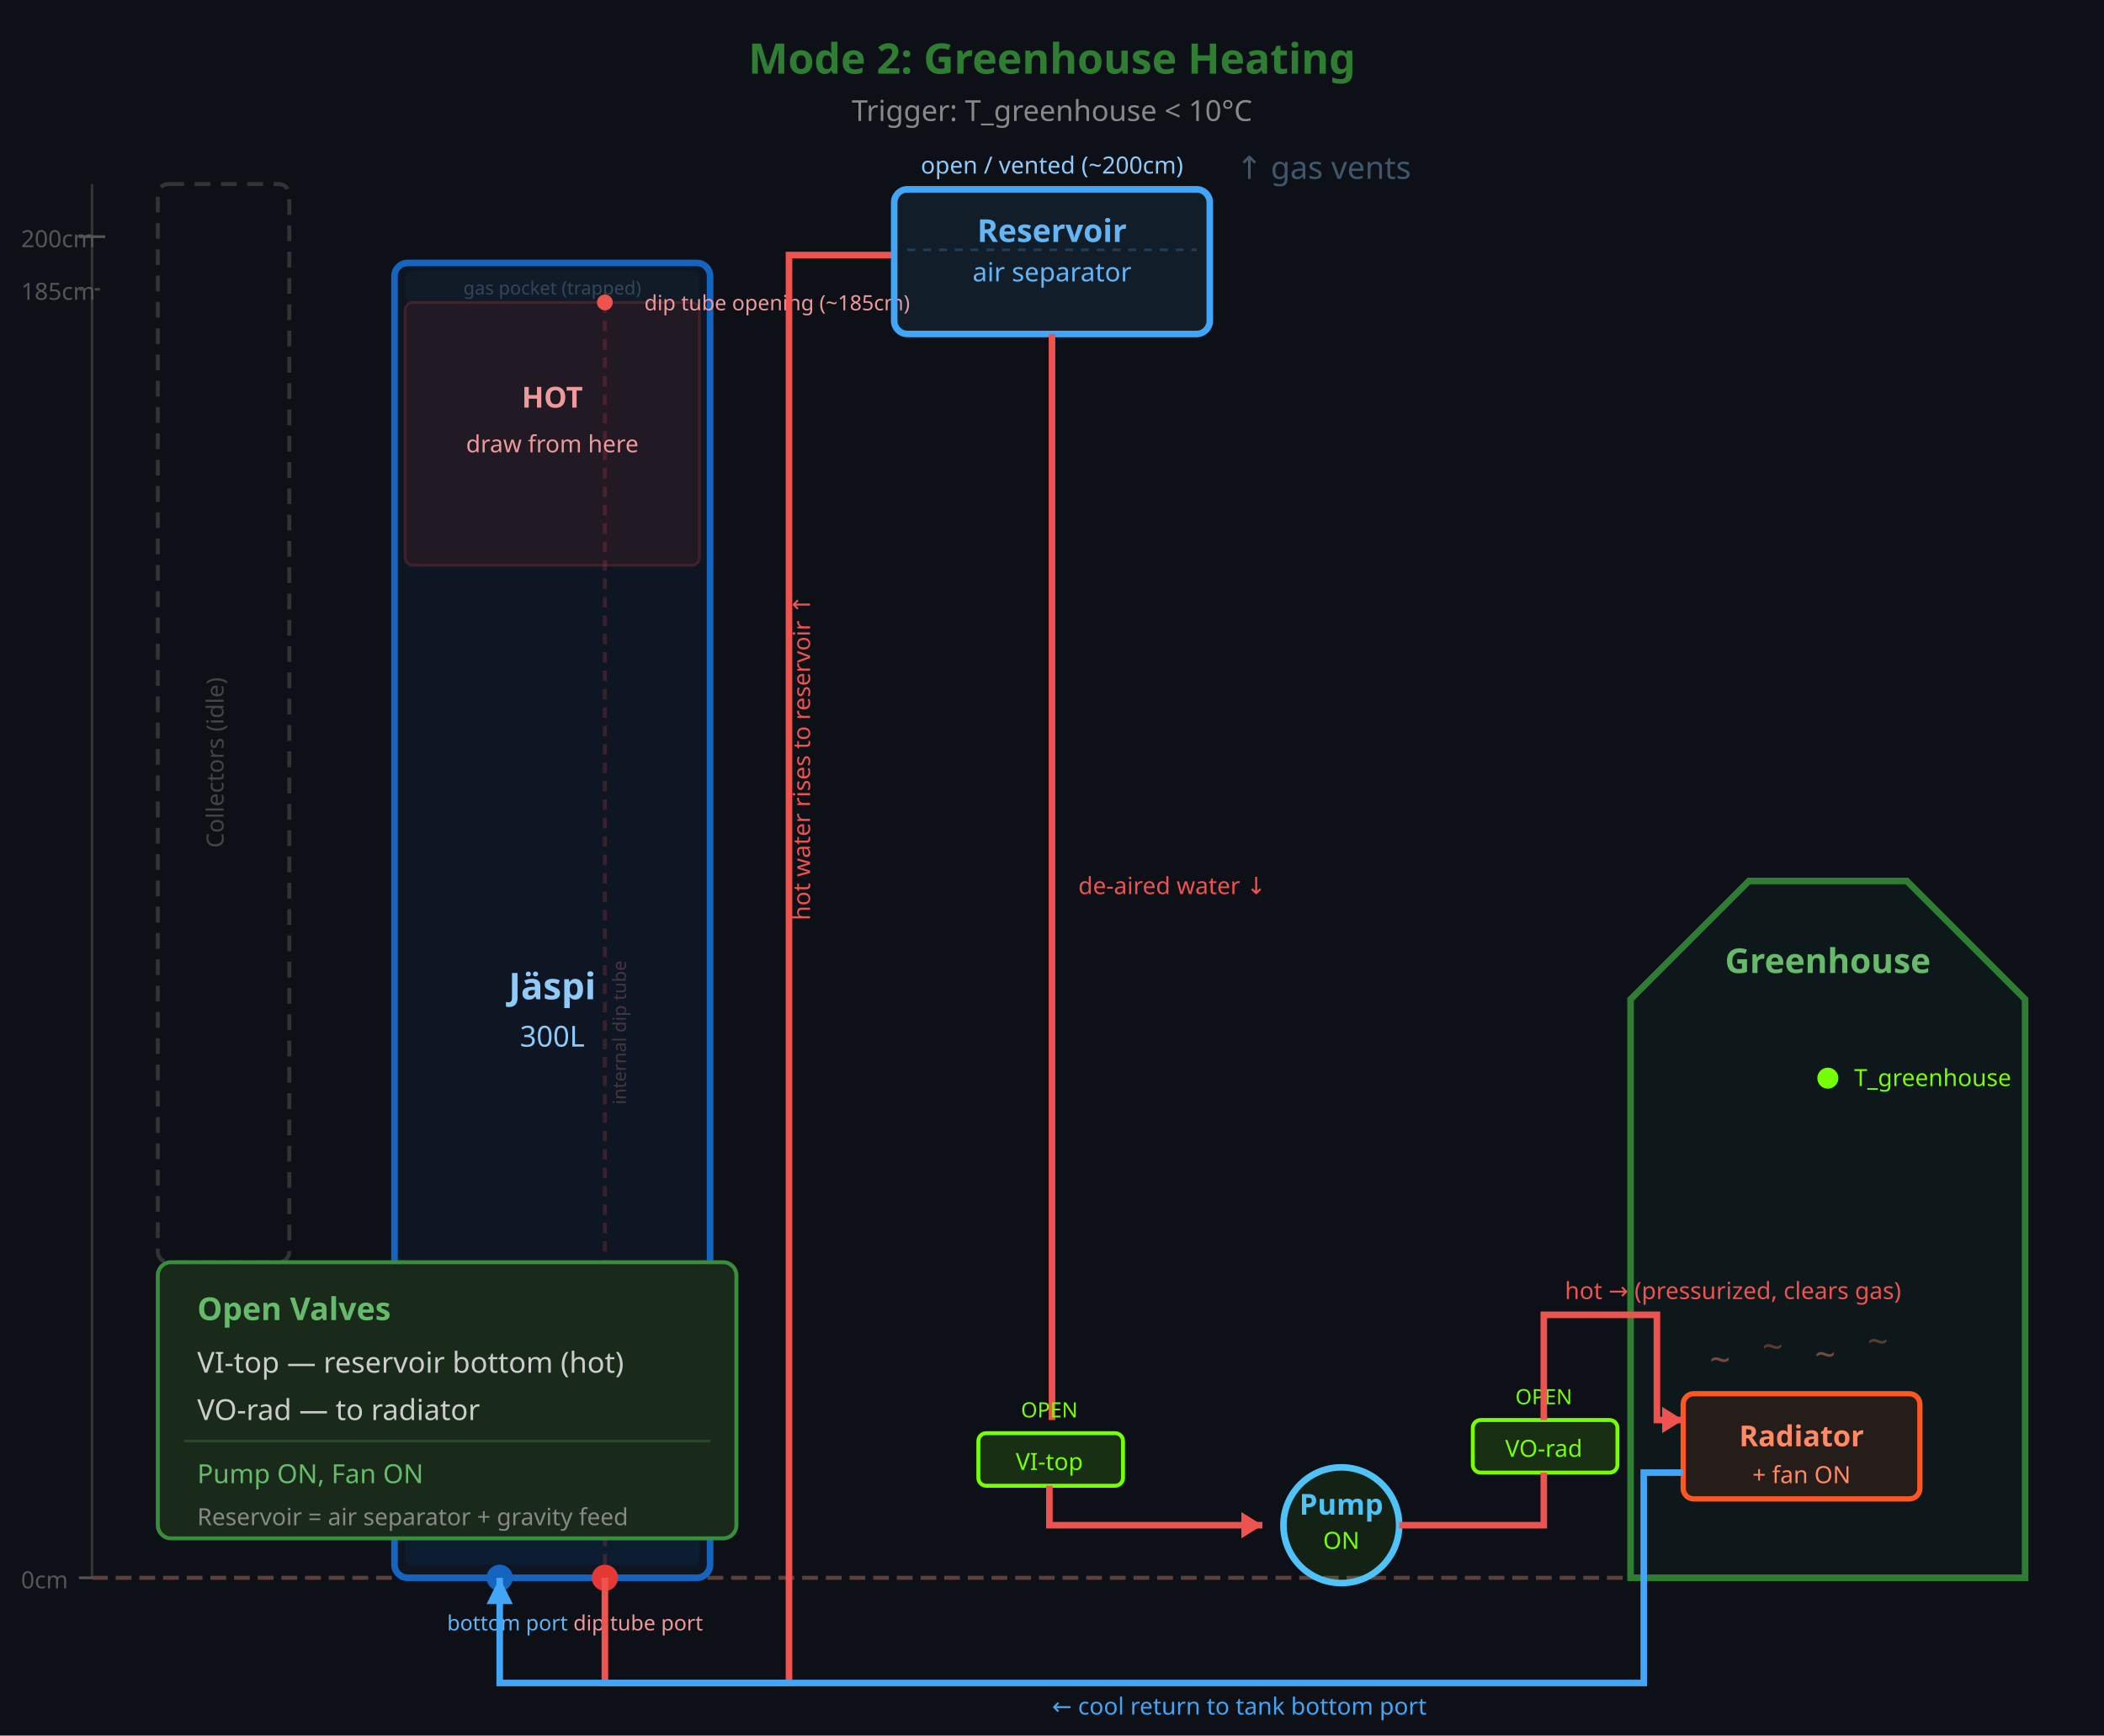
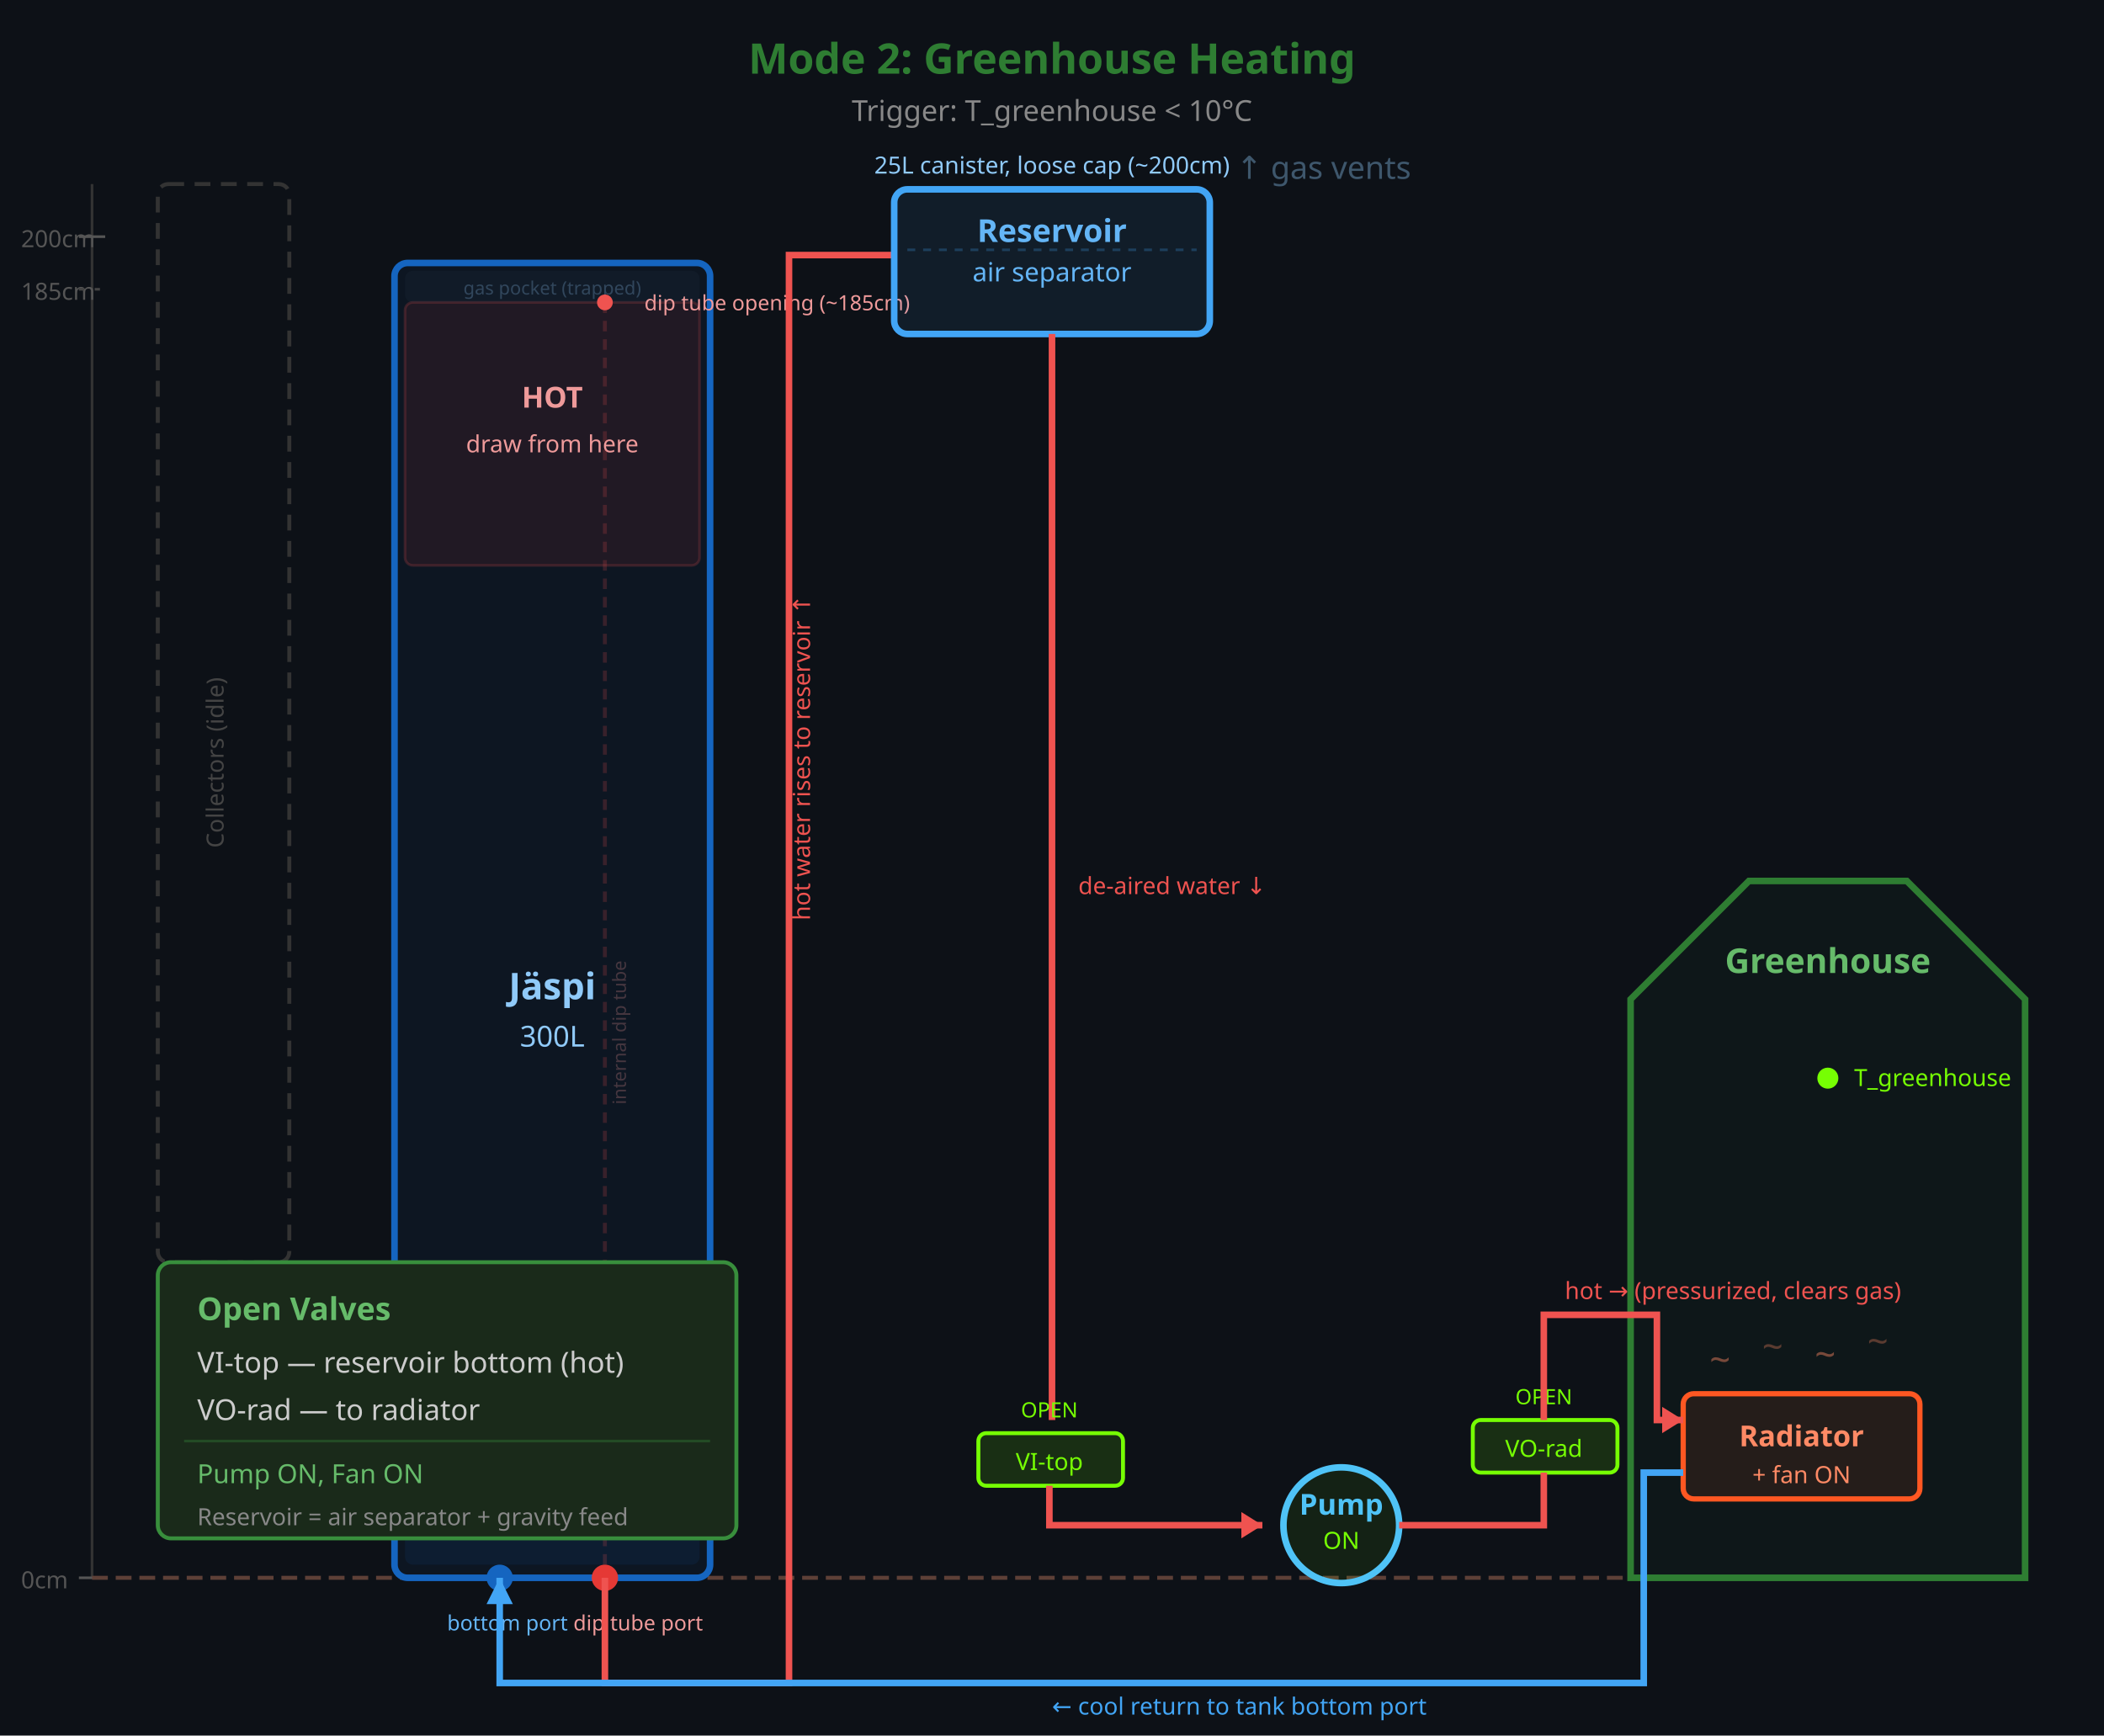
<svg xmlns="http://www.w3.org/2000/svg" viewBox="0 0 800 660" font-family="sans-serif" font-size="12">
  <rect width="800" height="660" fill="#0d1117" />
  <text x="400" y="28" fill="#2e7d32" text-anchor="middle" font-size="16" font-weight="bold">Mode 2: Greenhouse Heating</text>
  <text x="400" y="46" fill="#888" text-anchor="middle" font-size="11">Trigger: T_greenhouse &lt; 10°C</text>
  <line x1="35" y1="70" x2="35" y2="600" stroke="#333" stroke-width="1" />
  <text x="8" y="94" fill="#555" font-size="9">200cm</text>
  <line x1="30" y1="90" x2="40" y2="90" stroke="#555" />
  <text x="8" y="114" fill="#555" font-size="9">185cm</text>
  <line x1="30" y1="110" x2="40" y2="110" stroke="#444" stroke-dasharray="2,4" />
  <text x="8" y="604" fill="#555" font-size="9">0cm</text>
  <line x1="30" y1="600" x2="40" y2="600" stroke="#555" />
  <line x1="35" y1="600" x2="770" y2="600" stroke="#5d4037" stroke-width="1.5" stroke-dasharray="6,3" />
  <rect x="60" y="70" width="50" height="410" fill="none" stroke="#333" stroke-width="1.5" stroke-dasharray="6,4" rx="4" />
  <text x="85" y="290" fill="#444" text-anchor="middle" font-size="9" transform="rotate(-90 85 290)">Collectors (idle)</text>
  <rect x="150" y="100" width="120" height="500" fill="#1565c010" stroke="#1565c0" stroke-width="2.5" rx="5" />
  <rect x="154" y="115" width="112" height="100" fill="#e5393518" stroke="#ef535030" stroke-width="1" rx="3" />
  <text x="210" y="155" fill="#ef9a9a" text-anchor="middle" font-size="11" font-weight="bold">HOT</text>
  <text x="210" y="172" fill="#ef9a9a" text-anchor="middle" font-size="9">draw from here</text>
  <rect x="154" y="103" width="112" height="12" fill="#90caf908" rx="3" />
  <text x="210" y="112" fill="#90caf940" text-anchor="middle" font-size="7">gas pocket (trapped)</text>
  <rect x="154" y="530" width="112" height="65" fill="#1565c018" rx="3" />
  <text x="210" y="565" fill="#64b5f6" text-anchor="middle" font-size="9">COOL (return)</text>
  <text x="210" y="380" fill="#90caf9" text-anchor="middle" font-size="14" font-weight="bold">Jäspi</text>
  <text x="210" y="398" fill="#90caf9" text-anchor="middle" font-size="11">300L</text>
  <line x1="230" y1="115" x2="230" y2="600" stroke="#ef535030" stroke-width="1.5" stroke-dasharray="4,3" />
  <text x="238" y="420" fill="#ef9a9a40" font-size="7" transform="rotate(-90 238 420)">internal dip tube</text>
  <circle cx="230" cy="115" r="3" fill="#ef5350" />
  <text x="245" y="118" fill="#ef9a9a" font-size="8">dip tube opening (~185cm)</text>
  <circle cx="190" cy="600" r="5" fill="#1565c0" />
  <text x="170" y="620" fill="#64b5f6" font-size="8">bottom port</text>
  <circle cx="230" cy="600" r="5" fill="#e53935" />
  <text x="218" y="620" fill="#ef9a9a" font-size="8">dip tube port</text>
  <path d="M 230 600 L 230 640 L 300 640 L 300 97 L 340 97" fill="none" stroke="#ef5350" stroke-width="2.5" />
  <text x="308" y="350" fill="#ef5350" font-size="9" transform="rotate(-90 308 350)">hot water rises to reservoir ↑</text>
  <rect x="340" y="72" width="120" height="55" fill="#42a5f515" stroke="#42a5f5" stroke-width="2.5" rx="5" />
  <text x="400" y="92" fill="#64b5f6" text-anchor="middle" font-size="12" font-weight="bold">Reservoir</text>
  <text x="400" y="107" fill="#64b5f6" text-anchor="middle" font-size="10">air separator</text>
-   <text x="400" y="66" fill="#90caf9" text-anchor="middle" font-size="9">open / vented (~200cm)</text>
+   <text x="400" y="66" fill="#90caf9" text-anchor="middle" font-size="9">25L canister, loose cap (~200cm)</text>
  <text x="470" y="68" fill="#90caf960" font-size="12">↑ gas vents</text>
  <line x1="345" y1="95" x2="455" y2="95" stroke="#42a5f540" stroke-width="1" stroke-dasharray="3,3" />
  <path d="M 400 127 L 400 540" fill="none" stroke="#ef5350" stroke-width="2.5" />
  <text x="410" y="340" fill="#ef5350" font-size="9">de-aired water ↓</text>
  <rect x="372" y="545" width="55" height="20" fill="#76ff0320" stroke="#76ff03" stroke-width="1.5" rx="3" />
  <text x="399" y="559" fill="#76ff03" text-anchor="middle" font-size="9">VI-top</text>
  <text x="399" y="539" fill="#76ff03" text-anchor="middle" font-size="8">OPEN</text>
  <path d="M 399 565 L 399 580 L 480 580" fill="none" stroke="#ef5350" stroke-width="2.5" />
  <polygon points="480,580 472,575 472,585" fill="#ef5350" />
  <circle cx="510" cy="580" r="22" fill="#76ff0312" stroke="#4fc3f7" stroke-width="2.5" />
  <text x="510" y="576" fill="#4fc3f7" text-anchor="middle" font-size="11" font-weight="bold">Pump</text>
  <text x="510" y="589" fill="#76ff03" text-anchor="middle" font-size="9">ON</text>
  <rect x="560" y="540" width="55" height="20" fill="#76ff0320" stroke="#76ff03" stroke-width="1.5" rx="3" />
  <text x="587" y="554" fill="#76ff03" text-anchor="middle" font-size="9">VO-rad</text>
  <text x="587" y="534" fill="#76ff03" text-anchor="middle" font-size="8">OPEN</text>
  <path d="M 532 580 L 587 580 L 587 560" fill="none" stroke="#ef5350" stroke-width="2.5" />
  <path d="M 620 380 L 620 600 L 770 600 L 770 380 L 725 335 L 665 335 Z" fill="#2e7d3210" stroke="#2e7d32" stroke-width="2.5" />
  <text x="695" y="370" fill="#66bb6a" text-anchor="middle" font-size="13" font-weight="bold">Greenhouse</text>
  <rect x="640" y="530" width="90" height="40" fill="#ff572218" stroke="#ff5722" stroke-width="2" rx="4" />
  <text x="685" y="550" fill="#ff8a65" text-anchor="middle" font-size="11" font-weight="bold">Radiator</text>
  <text x="685" y="564" fill="#ff8a65" text-anchor="middle" font-size="9">+ fan ON</text>
  <text x="650" y="522" fill="#ff8a6570" font-size="14">~</text>
  <text x="670" y="517" fill="#ff8a6550" font-size="14">~</text>
  <text x="690" y="520" fill="#ff8a6570" font-size="14">~</text>
  <text x="710" y="515" fill="#ff8a6550" font-size="14">~</text>
  <path d="M 587 540 L 587 500 L 630 500 L 630 540 L 640 540" fill="none" stroke="#ef5350" stroke-width="2.5" />
  <polygon points="640,540 632,535 632,545" fill="#ef5350" />
  <text x="595" y="494" fill="#ef5350" font-size="9">hot → (pressurized, clears gas)</text>
  <path d="M 640 560 L 625 560 L 625 640 L 190 640 L 190 600" fill="none" stroke="#42a5f5" stroke-width="2.5" />
  <polygon points="190,600 185,610 195,610" fill="#42a5f5" />
  <text x="400" y="652" fill="#42a5f5" font-size="9">← cool return to tank bottom port</text>
  <circle cx="695" cy="410" r="4" fill="#76ff03" />
  <text x="705" y="413" fill="#76ff03" font-size="9">T_greenhouse</text>
  <rect x="60" y="480" width="220" height="105" fill="#1a2a1a" stroke="#388e3c" stroke-width="1.5" rx="5" />
  <text x="75" y="502" fill="#66bb6a" font-size="12" font-weight="bold">Open Valves</text>
  <text x="75" y="522" fill="#ccc" font-size="11">VI-top — reservoir bottom (hot)</text>
  <text x="75" y="540" fill="#ccc" font-size="11">VO-rad — to radiator</text>
  <line x1="70" y1="548" x2="270" y2="548" stroke="#388e3c55" />
  <text x="75" y="564" fill="#66bb6a" font-size="10">Pump ON, Fan ON</text>
  <text x="75" y="580" fill="#888" font-size="9">Reservoir = air separator + gravity feed</text>
</svg>
